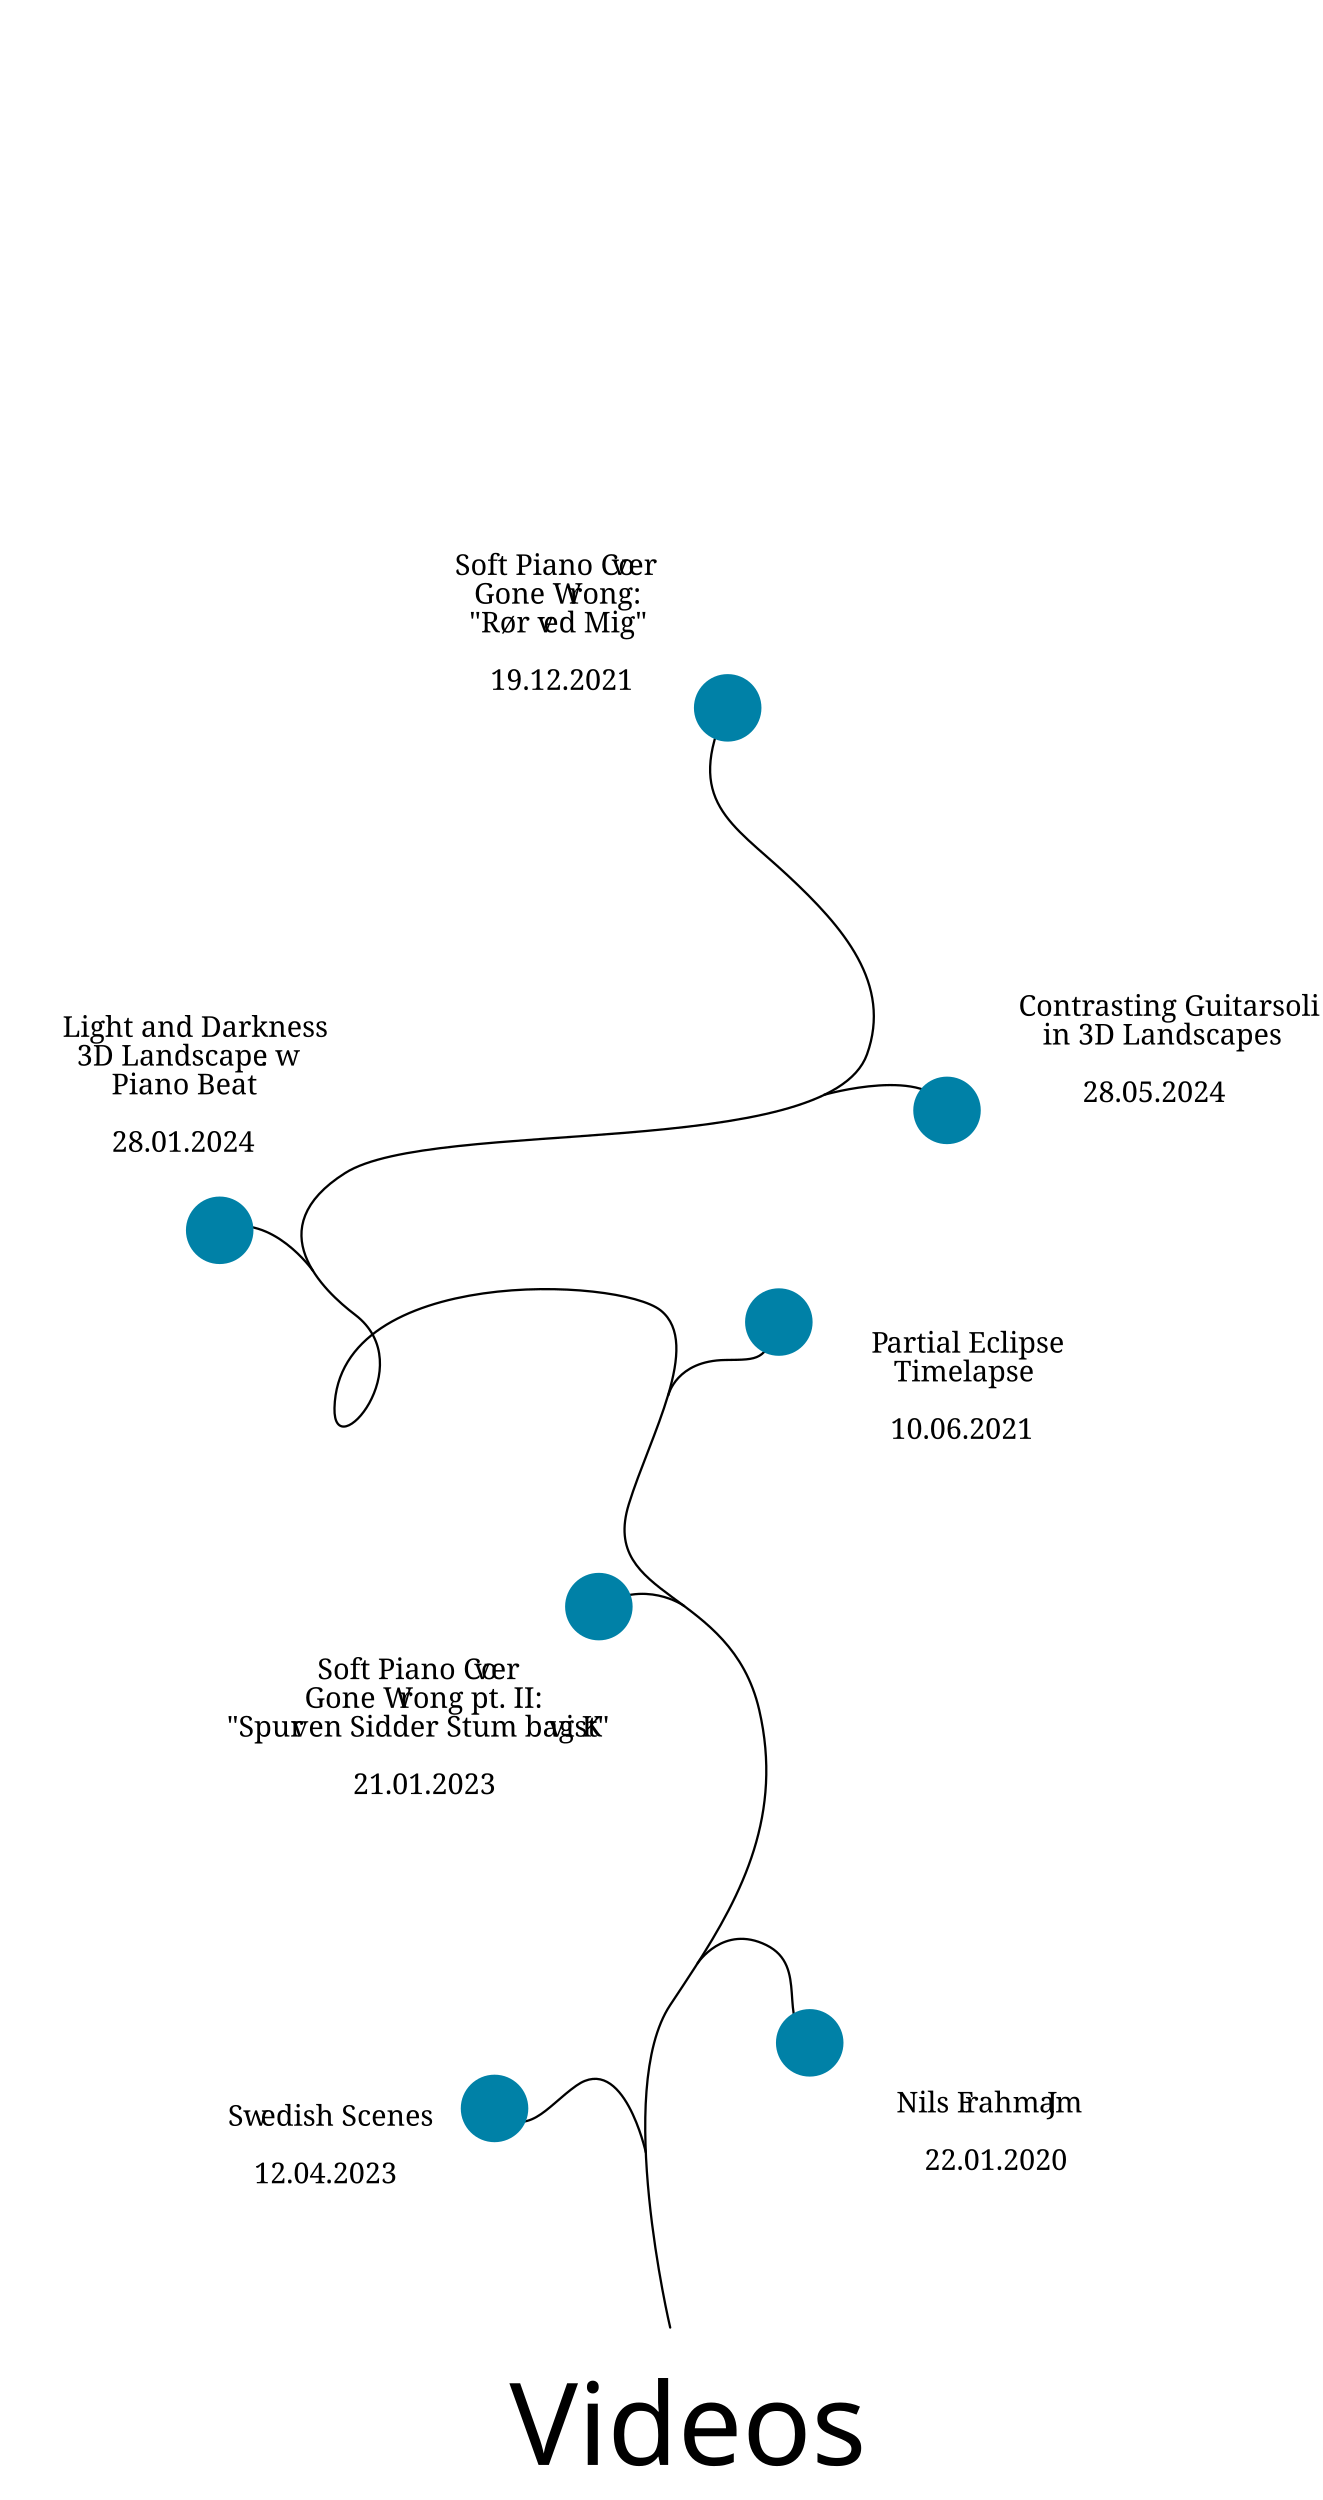
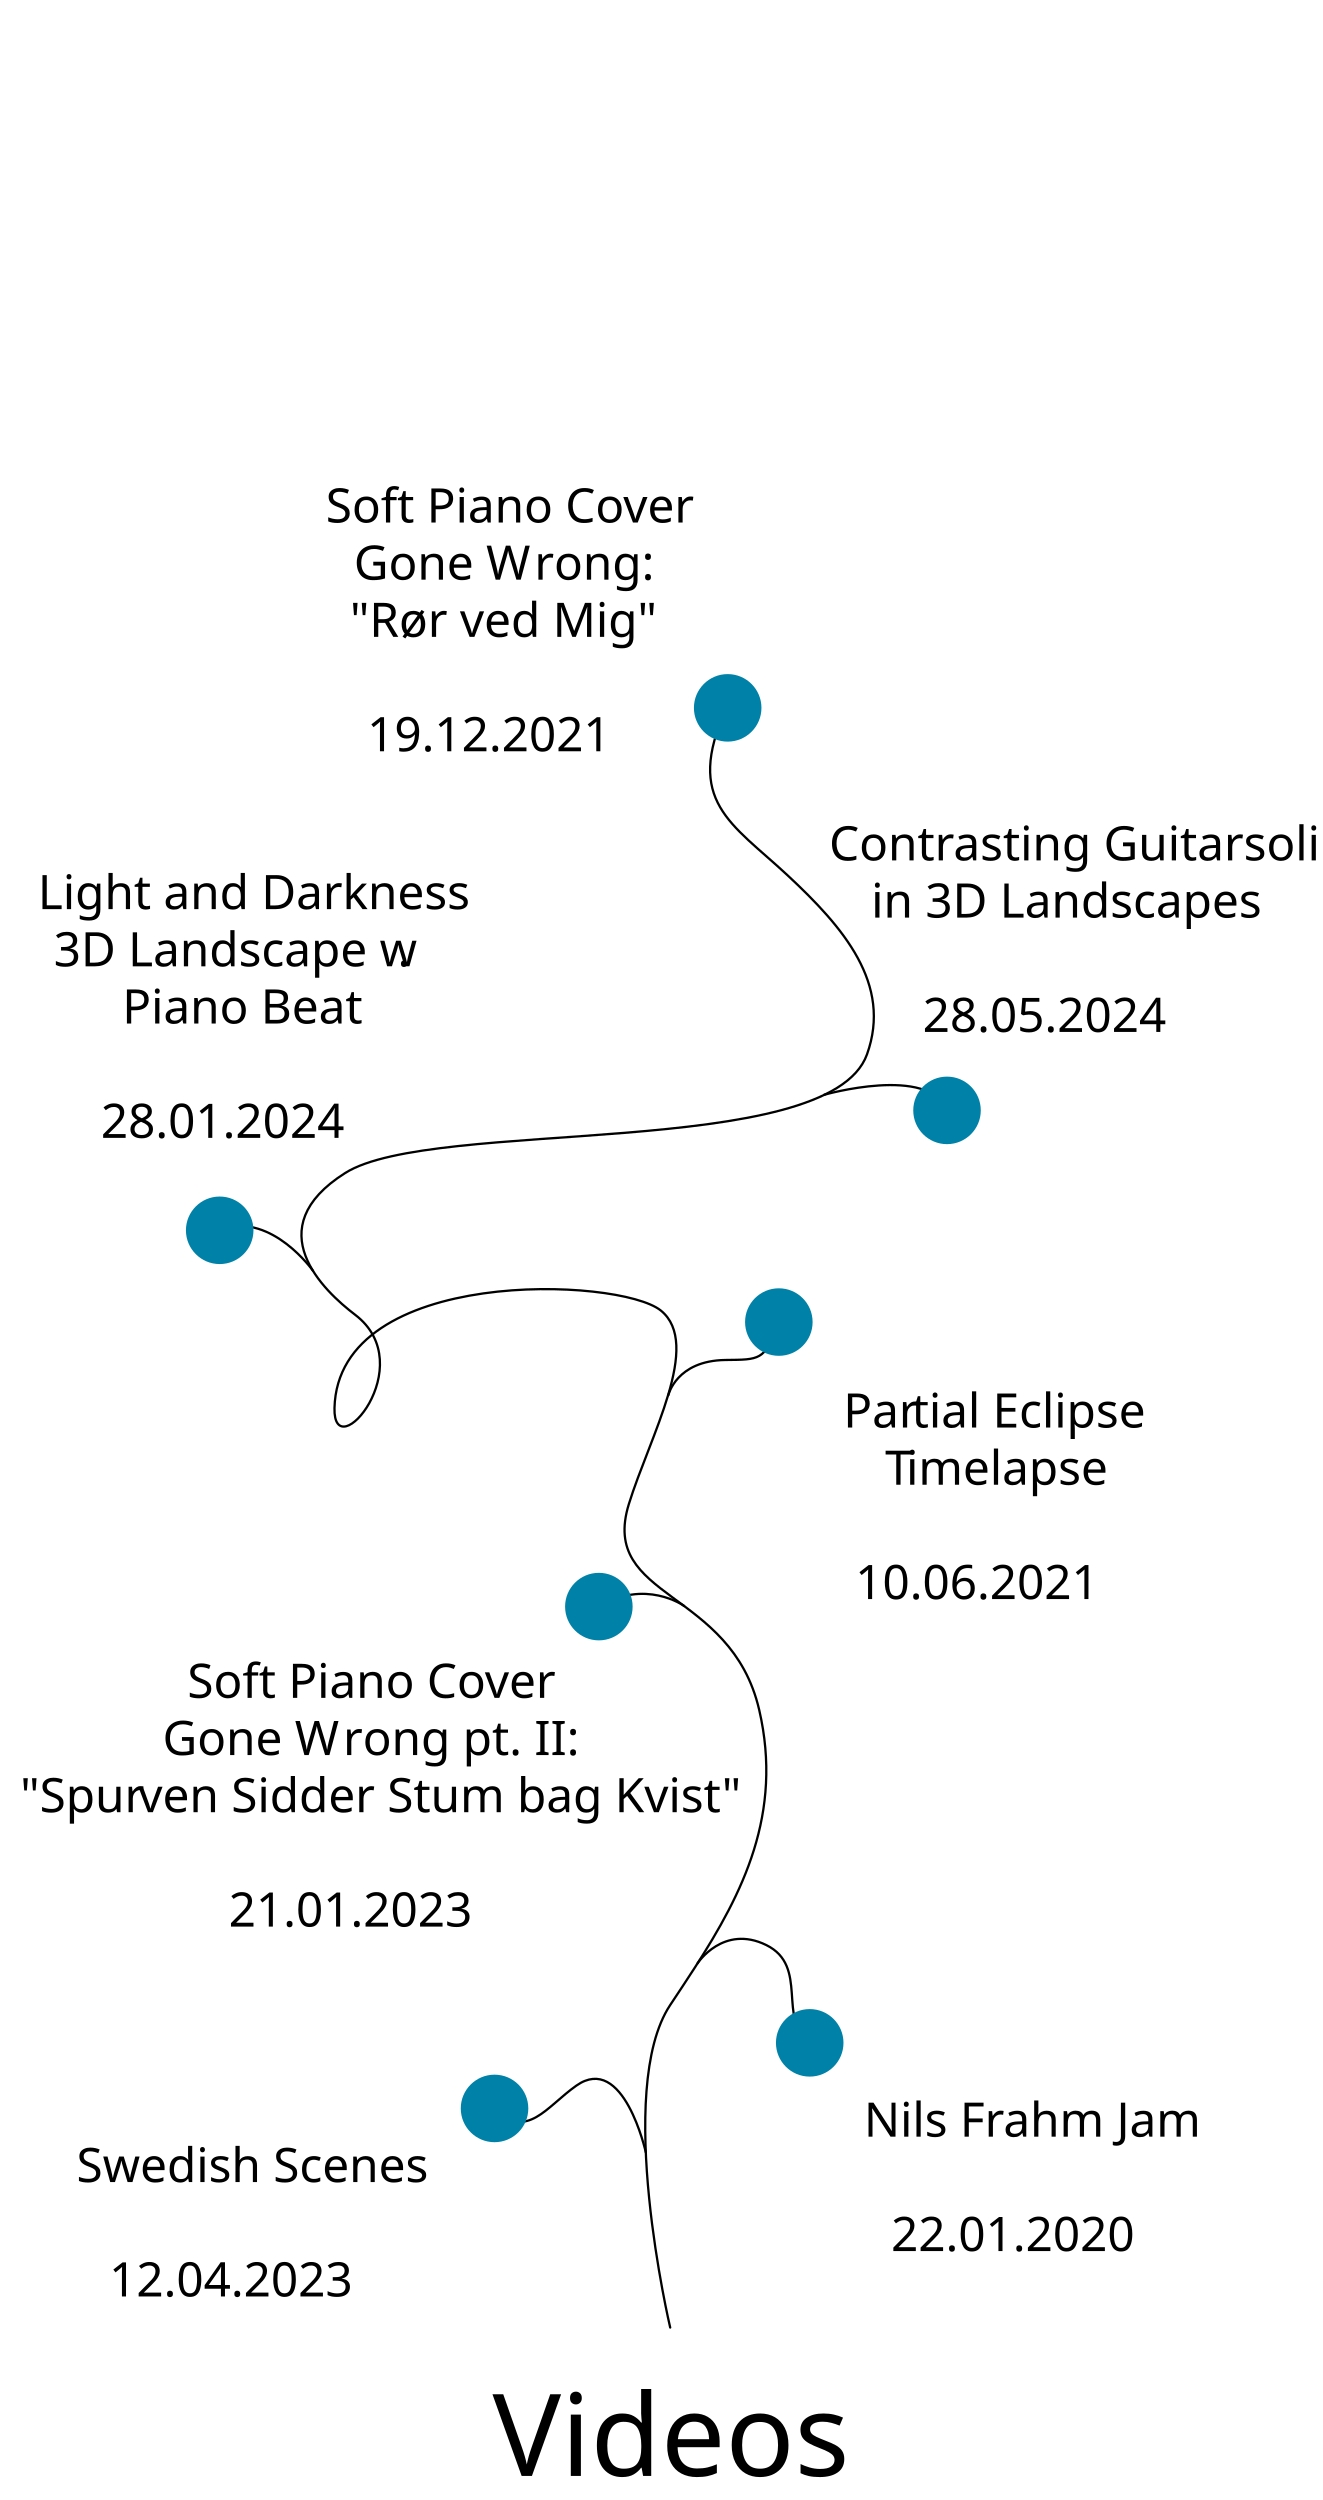
<svg xmlns="http://www.w3.org/2000/svg" width="100%" height="100%" viewBox="0 0 578 1093" version="1.1" xml:space="preserve" style="fill-rule:evenodd;clip-rule:evenodd;stroke-linecap:round;stroke-linejoin:round;stroke-miterlimit:1.5;">
  <g id="PostTree1" transform="matrix(0.406019,0,0,11.671,-67.8052,-6635.25)">
    <rect x="167" y="568.527" width="1423" height="93.577" style="fill:none;" />
    <g id="Tree" transform="matrix(1.50812e-16,-0.0856828,5.9483,1.26711e-17,-2764.23,670.024)">
      <g id="Treetrunk" transform="matrix(1,0,0,0.414058,0,357.358)">
        <path d="M167,620.079C167,620.079 270.995,595.521 308,620.079C313.474,623.711 318.985,627.391 324.574,630.983C356.771,651.676 391.581,669.495 437,659C490.304,646.683 485.038,589.047 527,602C556.463,611.095 596.969,634.221 611.656,615.956C626.319,597.721 631.107,474.85 568.997,473.309C542.5,472.652 587.586,511.482 609.783,482.332C620.17,468.692 647.479,439.545 671.758,477.988C696.038,516.431 677.031,689.394 723.617,706.118C754.44,717.183 779.135,695.843 801.959,671.342C824.782,646.841 834.266,626.292 874.575,644.47" style="fill:none;stroke:black;stroke-width:1px;" />
      </g>
      <g id="Branches">
        <g id="Branch1" transform="matrix(1,0,0,0.414058,167,568.527)">
          <path d="M76.59,99.416C76.59,99.416 120.369,89.748 105.747,69.033C96.421,55.822 82.044,47.662 95.255,33.285" style="fill:none;stroke:black;stroke-width:1px;" />
        </g>
        <g id="Branch2" transform="matrix(1,0,0,0.414058,167,568.527)">
          <path d="M159.265,122.065C159.265,122.065 176.441,133.347 167.212,152.104C157.983,170.861 134.669,156.728 124.469,171.08" style="fill:none;stroke:black;stroke-width:1px;" />
        </g>
        <g id="Branch3" transform="matrix(1,0,0,0.414058,167,568.527)">
          <path d="M315.49,116.167C315.49,116.167 327.737,98.929 314.914,78.723" style="fill:none;stroke:black;stroke-width:1px;" />
        </g>
        <g id="Branch4" transform="matrix(0.982814,-0.0764335,0.184596,0.406942,85.827,601.655)">
          <path d="M475,119C475,119 489.211,125.152 485.505,146.383C482.931,161.13 482.107,162.979 496.099,171.784" style="fill:none;stroke:black;stroke-width:1px;" />
        </g>
        <g id="Branch5" transform="matrix(0.97689,-0.0885026,0.213745,0.404489,-68.0447,557.308)">
          <path d="M685.031,130.421C685.031,130.421 713.208,118.54 711.5,96.076" style="fill:none;stroke:black;stroke-width:1px;" />
        </g>
        <g id="Branch6" transform="matrix(0.238341,0.402125,-0.971182,0.0986868,1101.42,461.132)">
          <path d="M329.966,488.169C329.966,488.169 377.758,486.383 380.463,507.597" style="fill:none;stroke:black;stroke-width:1px;" />
        </g>
      </g>
    </g>
    <g id="Posts" transform="matrix(1.50812e-16,-0.0856828,2.50431,5.33468e-18,-663.377,670.024)">
      <g id="Post1" transform="matrix(1,0,0,1,72.1022,-34.7761)">
        <g id="Post11" transform="matrix(3.89835,-2.40254e-33,1.85878e-31,3.83396,-38.484,411.118)">
          <circle cx="58.787" cy="43.787" r="3.787" style="fill:rgb(0,129,167);" />
        </g>
-         <g transform="matrix(6.12323e-17,0.983482,-1,6.02209e-17,243.118,406.758)">
-           <text x="58.574px" y="60px" style="font-family:'Garamond';font-size:12.564px;">Sw<tspan x="72.801px 78.034px " y="60px 60px ">ed</tspan>ish Scenes</text>
-           <g transform="matrix(12.5644,0,0,12.5644,122.613,85.1288)">
+         <g transform="matrix(6.12323e-17,0.983482,-1,6.02209e-17,226.878,321.485)">
+           <text x="79.074px" y="68.392px" style="font-family:'FuturaStd-Book', 'Futura Std';font-size:20.833px;">Swedish Scenes</text>
+           <g transform="matrix(20.8333,0,0,20.8333,208.824,118.392)">
                    </g>
-           <text x="70px" y="85.129px" style="font-family:'Garamond';font-size:12.564px;">12.04.2023</text>
+           <text x="93.324px" y="118.392px" style="font-family:'FuturaStd-Book', 'Futura Std';font-size:20.833px;">12.04.2023</text>
        </g>
      </g>
      <g id="Post2" transform="matrix(1,0,0,1,-56.4617,44.9742)">
        <g id="Post21" transform="matrix(3.89835,-2.40254e-33,1.85878e-31,3.83396,118.757,466.887)">
          <circle cx="58.787" cy="43.787" r="3.787" style="fill:rgb(0,129,167);" />
        </g>
-         <g transform="matrix(6.12323e-17,0.983482,-1,6.02209e-17,377.508,603.147)">
-           <text x="70px" y="60px" style="font-family:'Garamond';font-size:12.564px;">Nils F<tspan x="100.067px 104.258px " y="60px 60px ">ra</tspan>hm J<tspan x="132.405px 137.509px " y="60px 60px ">am</tspan>
-           </text>
-           <g transform="matrix(12.5644,0,0,12.5644,134.905,85.1288)">
+         <g transform="matrix(6.12323e-17,0.983482,-1,6.02209e-17,375.294,577.512)">
+           <text x="81.912px" y="68.392px" style="font-family:'FuturaStd-Book', 'Futura Std';font-size:20.833px;">Nils Frahm Jam</text>
+           <g transform="matrix(20.8333,0,0,20.8333,209.277,118.392)">
                    </g>
-           <text x="82.291px" y="85.129px" style="font-family:'Garamond';font-size:12.564px;">22.01.2020</text>
+           <text x="93.777px" y="118.392px" style="font-family:'FuturaStd-Book', 'Futura Std';font-size:20.833px;">22.01.2020</text>
        </g>
      </g>
      <g id="Post3" transform="matrix(1,0,0,1,-9.71434,-25.9865)">
        <g id="Post31" transform="matrix(3.89835,-2.40254e-33,1.85878e-31,3.83396,262.732,447.183)">
          <circle cx="58.787" cy="43.787" r="3.787" style="fill:rgb(0,129,167);" />
        </g>
-         <g transform="matrix(6.12323e-17,0.983482,-1,6.02209e-17,520.202,432.823)">
-           <text x="62.253px" y="60px" style="font-family:'Garamond';font-size:12.564px;">Soft Piano Co<tspan x="130.781px 136.431px 141.664px " y="60px 60px 60px ">ver</tspan>
-           </text>
-           <text x="56.633px" y="72.564px" style="font-family:'Garamond';font-size:12.564px;">Gone W<tspan x="98.087px 102.278px " y="72.564px 72.564px ">ro</tspan>ng pt. II:</text>
-           <text x="22.655px" y="85.129px" style="font-family:'Garamond';font-size:12.564px;">"Spur<tspan x="51.023px 56.673px 61.906px " y="85.129px 85.129px 85.129px ">ven</tspan> Sidder Stum bag K<tspan x="163.336px 169.225px " y="85.129px 85.129px ">vi</tspan>st"</text>
-           <g transform="matrix(12.5644,0,0,12.5644,130.36,110.258)">
+         <g transform="matrix(6.12323e-17,0.983482,-1,6.02209e-17,520.401,335.806)">
+           <text x="104.042px" y="68.392px" style="font-family:'FuturaStd-Book', 'Futura Std';font-size:20.833px;">Soft Piano Cover</text>
+           <text x="93.198px" y="93.392px" style="font-family:'FuturaStd-Book', 'Futura Std';font-size:20.833px;">Gone W<tspan x="172.115px " y="93.392px ">r</tspan>ong pt. II:</text>
+           <text x="30.948px" y="118.392px" style="font-family:'FuturaStd-Book', 'Futura Std';font-size:20.833px;">"Spur<tspan x="82.615px " y="118.392px ">v</tspan>en Sidder Stum bag Kvist"</text>
+           <g transform="matrix(20.8333,0,0,20.8333,237.615,168.392)">
                    </g>
-           <text x="77.747px" y="110.258px" style="font-family:'Garamond';font-size:12.564px;">21.01.2023</text>
+           <text x="122.115px" y="168.392px" style="font-family:'FuturaStd-Book', 'Futura Std';font-size:20.833px;">21.01.2023</text>
        </g>
      </g>
      <g id="Post4" transform="matrix(1,0,0,1,-58.8373,5.38682)">
        <g id="Post41" transform="matrix(3.89835,-2.40254e-33,1.85878e-31,3.83396,436.256,493.198)">
          <circle cx="58.787" cy="43.787" r="3.787" style="fill:rgb(0,129,167);" />
        </g>
-         <g transform="matrix(6.12323e-17,0.983482,-1,6.02209e-17,712.06,631.987)">
-           <text x="70px" y="60px" style="font-family:'Garamond';font-size:12.564px;">P<tspan x="76.681px 81.785px 86.227px 89.89px " y="60px 60px 60px 60px ">arti</tspan>al Eclipse</text>
-           <text x="79.81px" y="72.564px" style="font-family:'Garamond';font-size:12.564px;">Timelapse</text>
-           <g transform="matrix(12.5644,0,0,12.5644,130.982,97.6933)">
+         <g transform="matrix(6.12323e-17,0.983482,-1,6.02209e-17,687.7,589.88)">
+           <text x="100.587px" y="68.392px" style="font-family:'FuturaStd-Book', 'Futura Std';font-size:20.833px;">Par<tspan x="130.483px " y="68.392px ">t</tspan>ial Eclipse</text>
+           <text x="118.868px" y="93.392px" style="font-family:'FuturaStd-Book', 'Futura Std';font-size:20.833px;">T<tspan x="128.035px " y="93.392px ">i</tspan>melapse</text>
+           <g transform="matrix(20.8333,0,0,20.8333,221.285,143.392)">
                    </g>
-           <text x="78.368px" y="97.693px" style="font-family:'Garamond';font-size:12.564px;">10.06.2021</text>
+           <text x="105.785px" y="143.392px" style="font-family:'FuturaStd-Book', 'Futura Std';font-size:20.833px;">10.06.2021</text>
        </g>
      </g>
      <g id="Post5" transform="matrix(1,0,0,1,-274.33,-225.31)">
        <g id="Post51" transform="matrix(3.89835,-2.40254e-33,1.85878e-31,3.83396,691.865,483.477)">
          <circle cx="58.787" cy="43.787" r="3.787" style="fill:rgb(0,129,167);" />
        </g>
-         <g transform="matrix(6.12323e-17,0.983482,-1,6.02209e-17,1065.62,514.937)">
-           <text x="70px" y="60px" style="font-family:'Garamond';font-size:12.564px;">Light and Darkness</text>
-           <text x="76.206px" y="72.564px" style="font-family:'Garamond';font-size:12.564px;">3D Landscape w<tspan x="156.58px " y="72.564px ">.</tspan>
+         <g transform="matrix(6.12323e-17,0.983482,-1,6.02209e-17,1129.84,461.94)">
+           <text x="113.099px" y="68.392px" style="font-family:'FuturaStd-Book', 'Futura Std';font-size:20.833px;">Light and Darkness</text>
+           <text x="120.026px" y="93.392px" style="font-family:'FuturaStd-Book', 'Futura Std';font-size:20.833px;">3D Landscape w<tspan x="270.338px " y="93.392px ">.</tspan>
          </text>
-           <text x="91.399px" y="85.129px" style="font-family:'Garamond';font-size:12.564px;">Piano Beat</text>
-           <g transform="matrix(12.5644,0,0,12.5644,144.074,110.258)">
+           <text x="150.015px" y="118.392px" style="font-family:'FuturaStd-Book', 'Futura Std';font-size:20.833px;">Piano Beat</text>
+           <g transform="matrix(20.8333,0,0,20.8333,256.14,168.392)">
                    </g>
-           <text x="91.46px" y="110.258px" style="font-family:'Garamond';font-size:12.564px;">28.01.2024</text>
+           <text x="140.64px" y="168.392px" style="font-family:'FuturaStd-Book', 'Futura Std';font-size:20.833px;">28.01.2024</text>
        </g>
      </g>
      <g id="Post6" transform="matrix(1,0,0,1,-234.591,210.008)">
        <g id="Post61" transform="matrix(3.89835,-2.40254e-33,1.85878e-31,3.83396,704.553,360.889)">
          <circle cx="58.787" cy="43.787" r="3.787" style="fill:rgb(0,129,167);" />
        </g>
-         <g transform="matrix(6.12323e-17,0.983482,-1,6.02209e-17,1035.08,460.675)">
-           <text x="100.497px" y="60px" style="font-family:'Garamond';font-size:12.564px;">Contrasting Guitarsoli</text>
-           <text x="111.095px" y="72.564px" style="font-family:'Garamond';font-size:12.564px;">in 3D Landscapes</text>
-           <g transform="matrix(12.5644,0,0,12.5644,181.046,97.6933)">
+         <g transform="matrix(6.12323e-17,0.983482,-1,6.02209e-17,1111.41,377.526)">
+           <text x="102.221px" y="68.392px" style="font-family:'FuturaStd-Book', 'Futura Std';font-size:20.833px;">Contrasting Guitarsoli</text>
+           <text x="120.637px" y="93.392px" style="font-family:'FuturaStd-Book', 'Futura Std';font-size:20.833px;">in 3D Landscapes</text>
+           <g transform="matrix(20.8333,0,0,20.8333,258.637,143.392)">
                    </g>
-           <text x="128.433px" y="97.693px" style="font-family:'Garamond';font-size:12.564px;">28.05.2024</text>
+           <text x="143.137px" y="143.392px" style="font-family:'FuturaStd-Book', 'Futura Std';font-size:20.833px;">28.05.2024</text>
        </g>
      </g>
      <g id="Post7" transform="matrix(1,0,0,1,-45.9176,-6.88861)">
        <g id="Post71" transform="matrix(3.89835,-2.40254e-33,1.85878e-31,3.83396,691.865,483.477)">
          <circle cx="58.787" cy="43.787" r="3.787" style="fill:rgb(0,129,167);" />
        </g>
-         <g transform="matrix(6.12323e-17,0.983482,-1,6.02209e-17,1039.15,422.992)">
-           <text x="112.939px" y="60px" style="font-family:'Garamond';font-size:12.564px;">Soft Piano Co<tspan x="181.466px 187.117px 192.35px " y="60px 60px 60px ">ver</tspan>
-           </text>
-           <text x="121.319px" y="72.564px" style="font-family:'Garamond';font-size:12.564px;">Gone W<tspan x="162.773px 166.963px " y="72.564px 72.564px ">ro</tspan>ng:</text>
-           <text x="119.196px" y="85.129px" style="font-family:'Garamond';font-size:12.564px;">"Rør v<tspan x="151.546px 156.779px " y="85.129px 85.129px ">ed</tspan> Mig"</text>
-           <g transform="matrix(12.5644,0,0,12.5644,181.046,110.258)">
+         <g transform="matrix(6.12323e-17,0.983482,-1,6.02209e-17,1070.46,326.253)">
+           <text x="154.857px" y="68.392px" style="font-family:'FuturaStd-Book', 'Futura Std';font-size:20.833px;">Soft Piano Cover</text>
+           <text x="167.128px" y="93.392px" style="font-family:'FuturaStd-Book', 'Futura Std';font-size:20.833px;">Gone W<tspan x="246.045px " y="93.392px ">r</tspan>ong:</text>
+           <text x="165.409px" y="118.392px" style="font-family:'FuturaStd-Book', 'Futura Std';font-size:20.833px;">"Rør ved Mig"</text>
+           <g transform="matrix(20.8333,0,0,20.8333,288.43,168.392)">
                    </g>
-           <text x="128.433px" y="110.258px" style="font-family:'Garamond';font-size:12.564px;">19.12.2021</text>
+           <text x="172.93px" y="168.392px" style="font-family:'FuturaStd-Book', 'Futura Std';font-size:20.833px;">19.12.2021</text>
        </g>
      </g>
    </g>
    <g transform="matrix(2.46294,0,0,0.0856828,114.163,570.096)">
-       <g transform="matrix(50,0,0,50,376.51,1059.33)">
+       <g transform="matrix(50,0,0,50,383.91,1064.13)">
            </g>
-       <text x="244.16px" y="1059.33px" style="font-family:'FuturaPT-Book', 'Futura PT';font-size:50px;">Videos</text>
+       <text x="236.76px" y="1064.13px" style="font-family:'FuturaStd-Book', 'Futura Std';font-size:50px;">Videos</text>
    </g>
  </g>
</svg>
